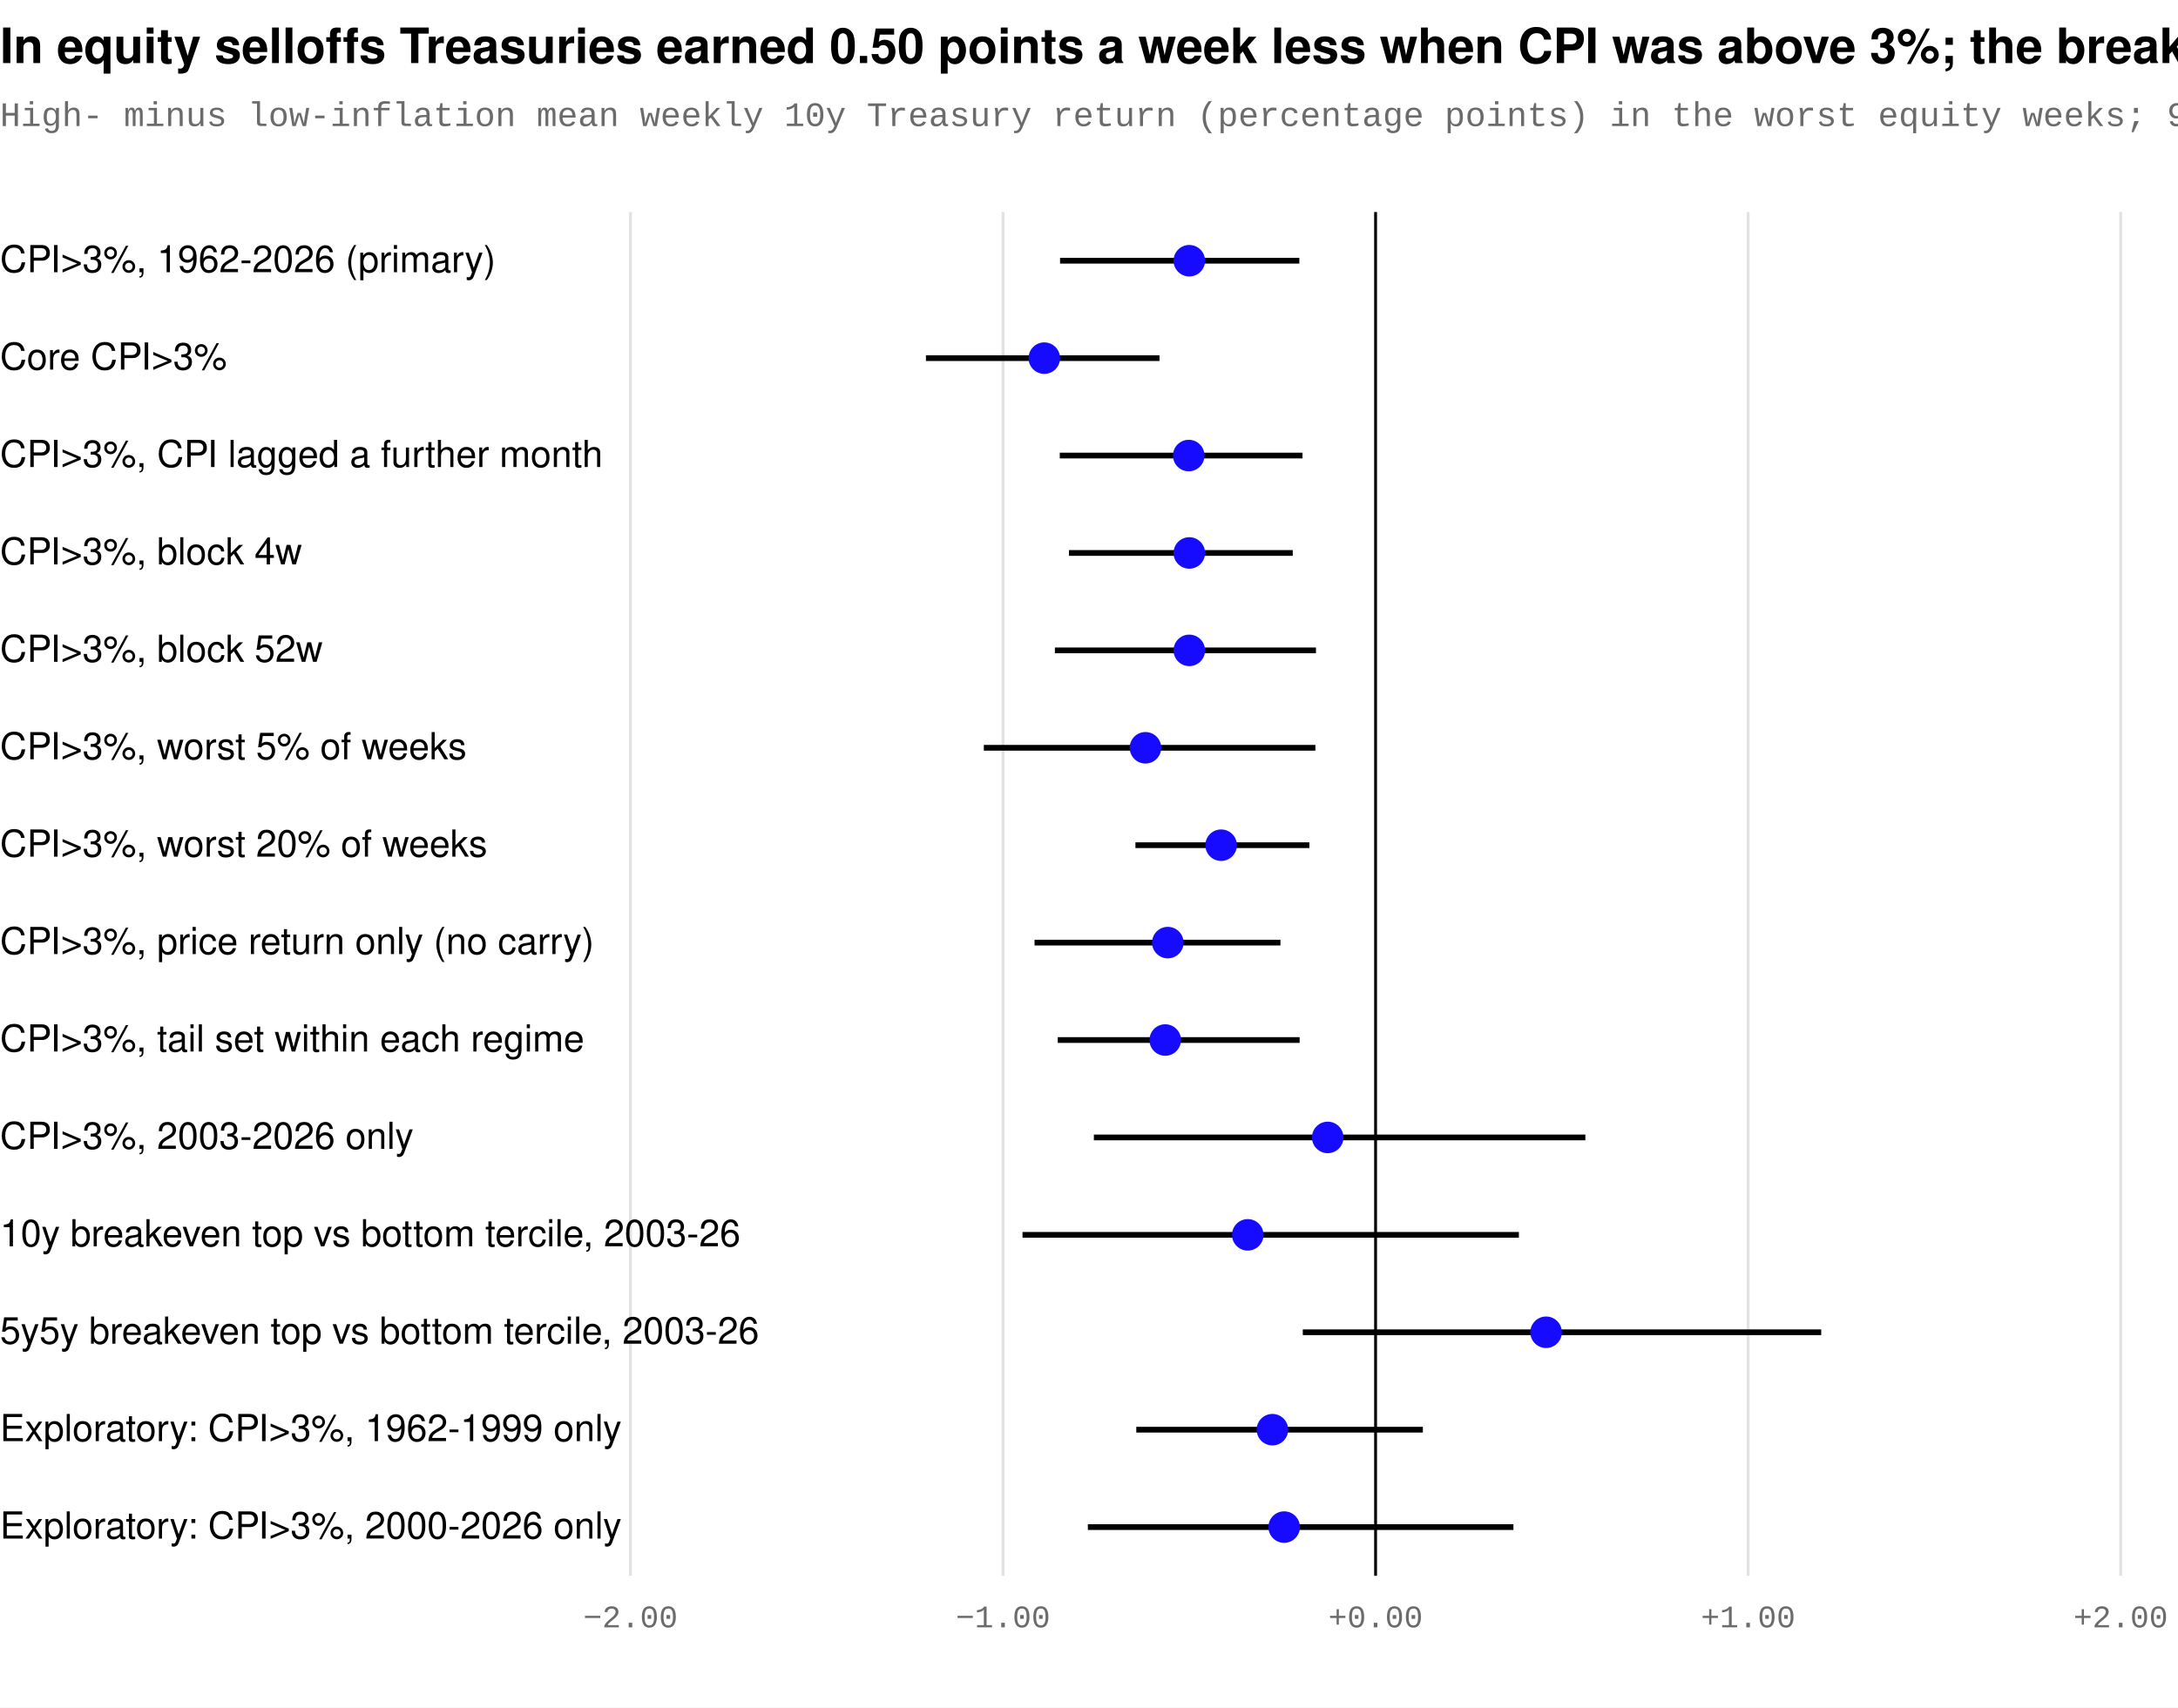
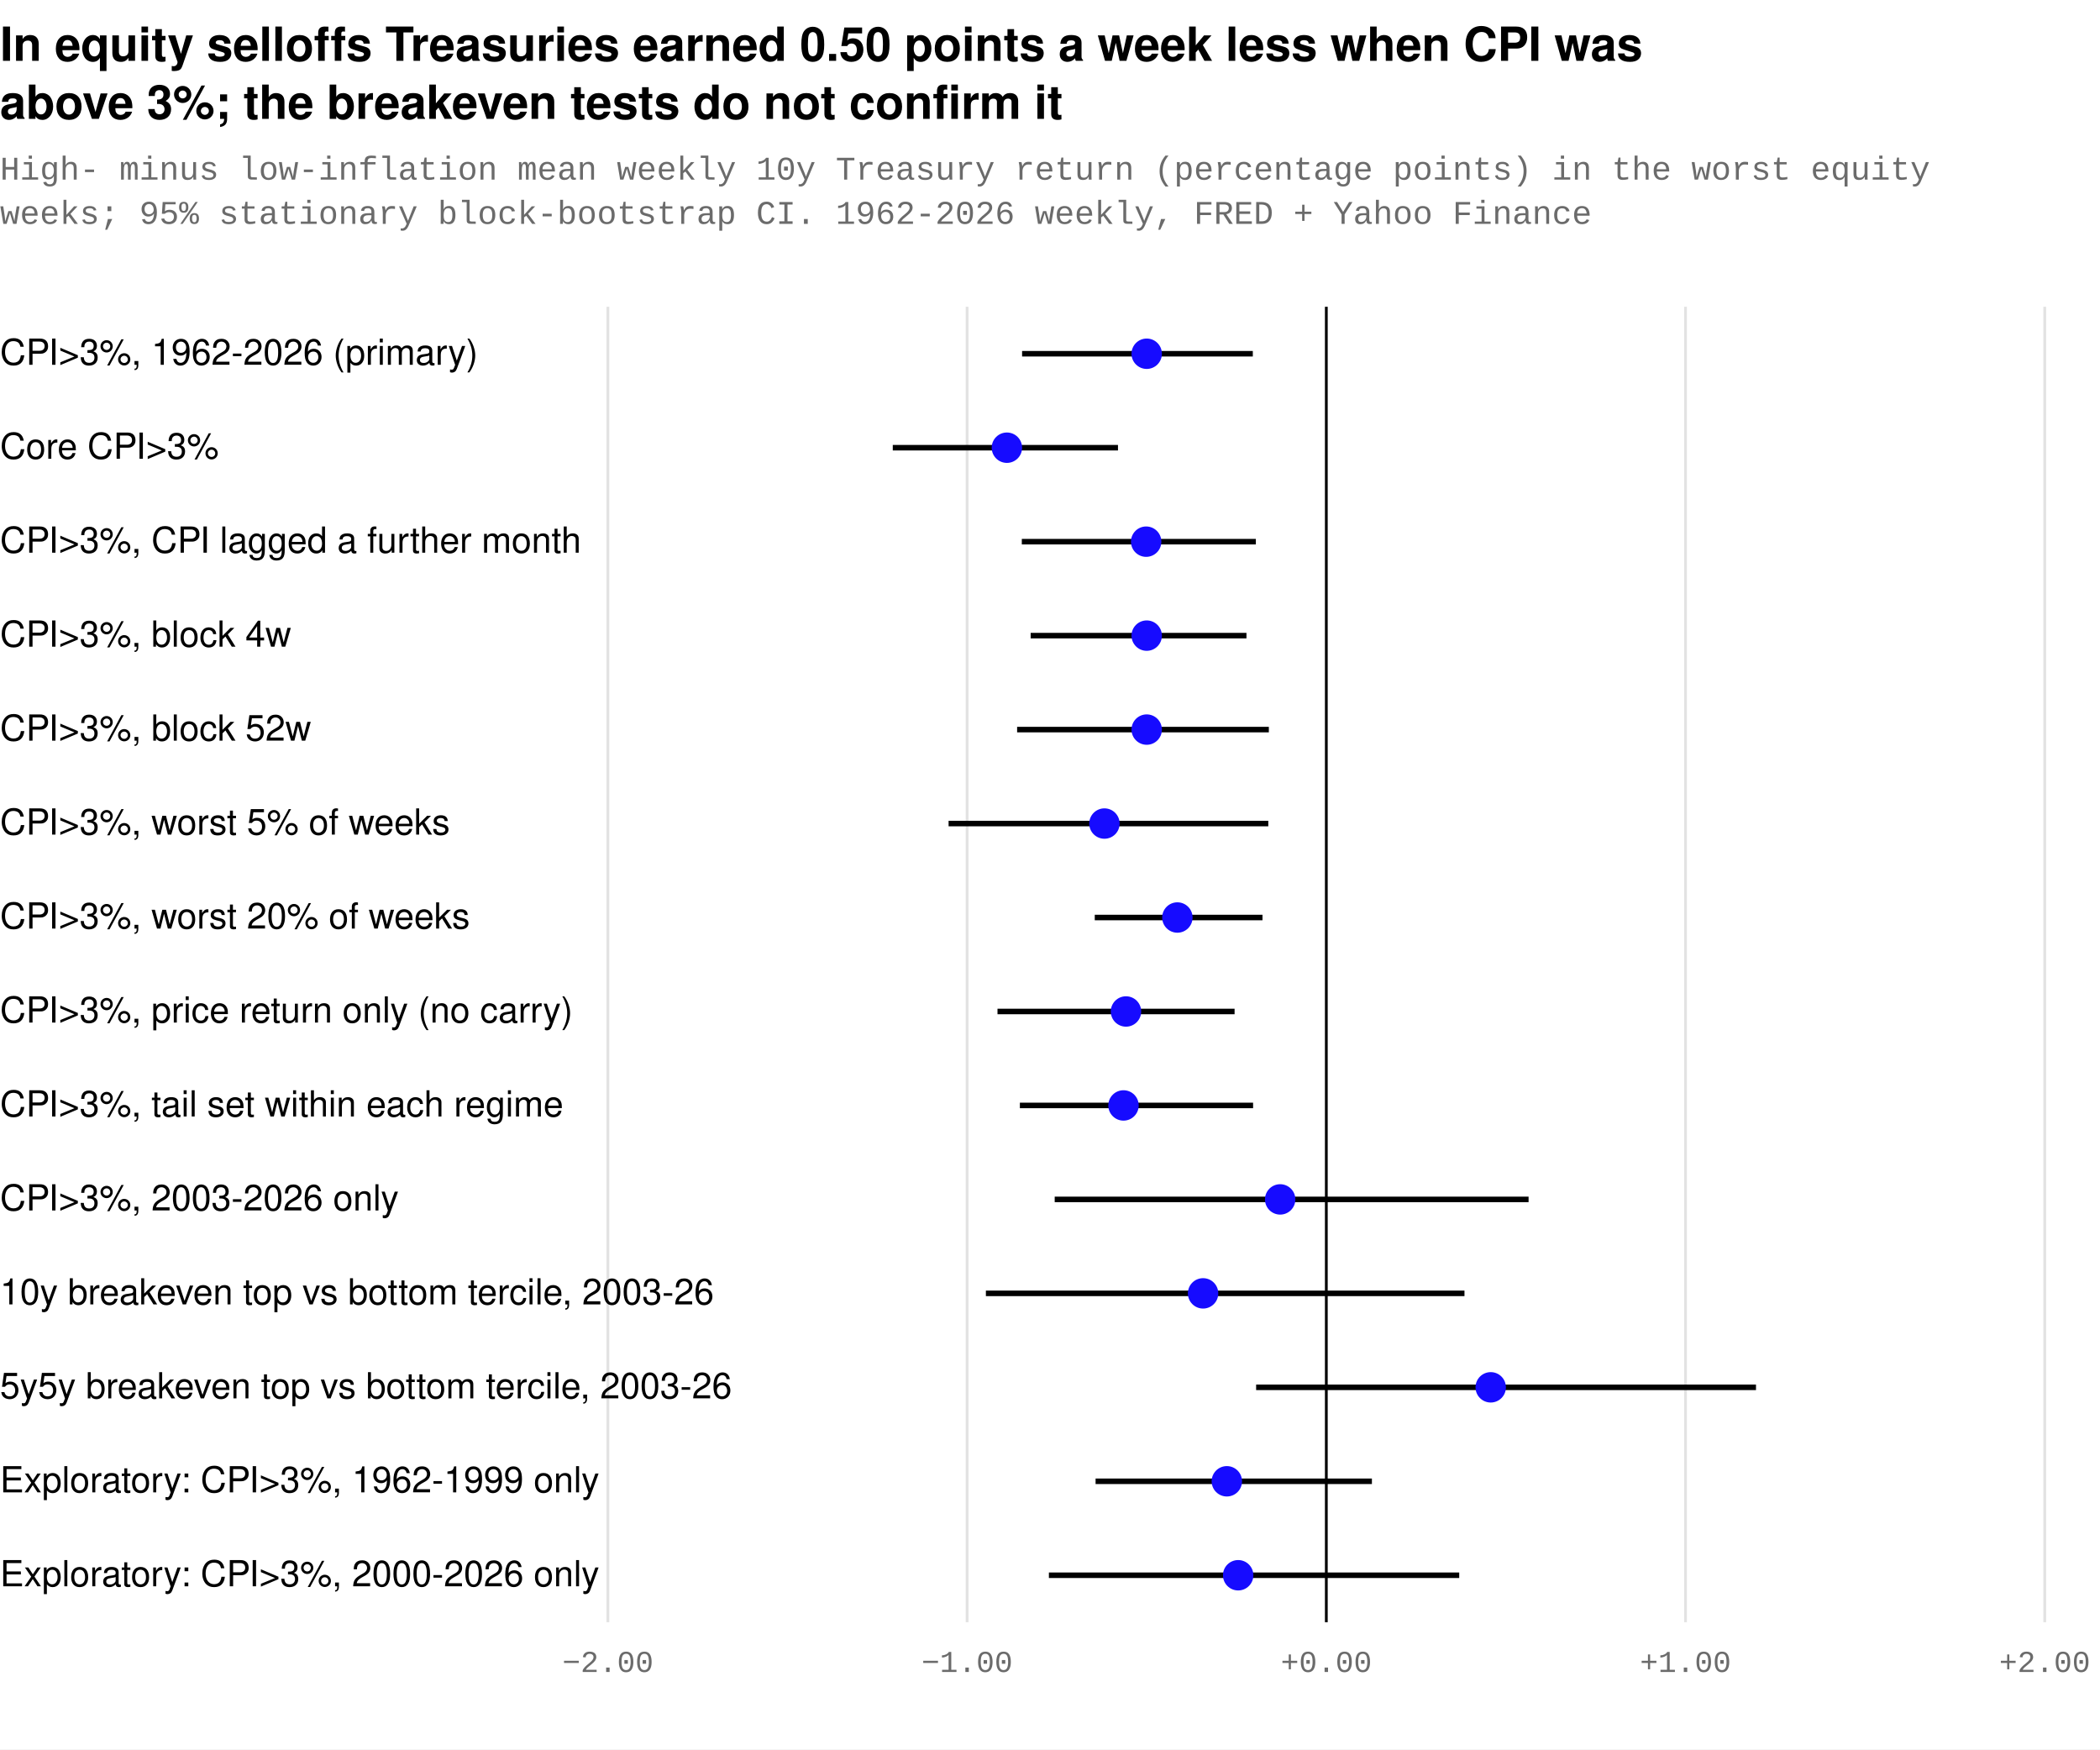
- <svg xmlns="http://www.w3.org/2000/svg" viewBox="0 0 760 596" role="img" aria-label="Interval chart of the high-minus-low inflation gap in mean 10-year Treasury weekly return during the worst equity weeks. Primary estimate -0.50 points with 95% CI [-0.85, -0.20]; the 10y breakeven tercile estimate is -0.34 [-0.95, +0.38].">
-   <rect width="760" height="596" fill="#fff" />
-   <text x="0.0" y="22.0" font-family="'Helvetica Neue', Helvetica, Arial, sans-serif" font-size="17" fill="#000" text-anchor="start" font-weight="700">In equity selloffs Treasuries earned 0.50 points a week less when CPI was above 3%; the breakeven tests do not confirm it</text>
-   <text x="0.0" y="44.0" font-family="ui-monospace, Menlo, Monaco, 'Liberation Mono', monospace" font-size="12" fill="#6b6b6b" text-anchor="start">High- minus low-inflation mean weekly 10y Treasury return (percentage points) in the worst equity weeks; 95% stationary block-bootstrap CI. 1962-2026 weekly, FRED + Yahoo Finance</text>
-   <line x1="220.0" y1="74" x2="220.0" y2="550" stroke="#e2e2e2" />
-   <text x="220.0" y="568.0" font-family="ui-monospace, Menlo, Monaco, 'Liberation Mono', monospace" font-size="11" fill="#6b6b6b" text-anchor="middle">−2.00</text>
-   <line x1="350.0" y1="74" x2="350.0" y2="550" stroke="#e2e2e2" />
-   <text x="350.0" y="568.0" font-family="ui-monospace, Menlo, Monaco, 'Liberation Mono', monospace" font-size="11" fill="#6b6b6b" text-anchor="middle">−1.00</text>
-   <line x1="480.0" y1="74" x2="480.0" y2="550" stroke="#000" />
-   <text x="480.0" y="568.0" font-family="ui-monospace, Menlo, Monaco, 'Liberation Mono', monospace" font-size="11" fill="#6b6b6b" text-anchor="middle">+0.00</text>
-   <line x1="610.0" y1="74" x2="610.0" y2="550" stroke="#e2e2e2" />
-   <text x="610.0" y="568.0" font-family="ui-monospace, Menlo, Monaco, 'Liberation Mono', monospace" font-size="11" fill="#6b6b6b" text-anchor="middle">+1.00</text>
-   <line x1="740.0" y1="74" x2="740.0" y2="550" stroke="#e2e2e2" />
-   <text x="740.0" y="568.0" font-family="ui-monospace, Menlo, Monaco, 'Liberation Mono', monospace" font-size="11" fill="#6b6b6b" text-anchor="middle">+2.00</text>
-   <text x="0.0" y="95.0" font-family="'Helvetica Neue', Helvetica, Arial, sans-serif" font-size="13" fill="#000" text-anchor="start">CPI&gt;3%, 1962-2026 (primary)</text>
-   <line x1="369.9" y1="91" x2="453.4" y2="91" stroke="#000" stroke-width="2" />
-   <circle cx="415.0" cy="91" r="5.5" fill="#160bff" />
-   <text x="0.0" y="129.0" font-family="'Helvetica Neue', Helvetica, Arial, sans-serif" font-size="13" fill="#000" text-anchor="start">Core CPI&gt;3%</text>
-   <line x1="323.1" y1="125" x2="404.6" y2="125" stroke="#000" stroke-width="2" />
-   <circle cx="364.4" cy="125" r="5.5" fill="#160bff" />
-   <text x="0.0" y="163.0" font-family="'Helvetica Neue', Helvetica, Arial, sans-serif" font-size="13" fill="#000" text-anchor="start">CPI&gt;3%, CPI lagged a further month</text>
-   <line x1="369.8" y1="159" x2="454.5" y2="159" stroke="#000" stroke-width="2" />
-   <circle cx="414.8" cy="159" r="5.5" fill="#160bff" />
-   <text x="0.0" y="197.0" font-family="'Helvetica Neue', Helvetica, Arial, sans-serif" font-size="13" fill="#000" text-anchor="start">CPI&gt;3%, block 4w</text>
-   <line x1="373.0" y1="193" x2="451.1" y2="193" stroke="#000" stroke-width="2" />
-   <circle cx="415.0" cy="193" r="5.5" fill="#160bff" />
-   <text x="0.0" y="231.0" font-family="'Helvetica Neue', Helvetica, Arial, sans-serif" font-size="13" fill="#000" text-anchor="start">CPI&gt;3%, block 52w</text>
-   <line x1="368.1" y1="227" x2="459.2" y2="227" stroke="#000" stroke-width="2" />
-   <circle cx="415.0" cy="227" r="5.5" fill="#160bff" />
-   <text x="0.0" y="265.0" font-family="'Helvetica Neue', Helvetica, Arial, sans-serif" font-size="13" fill="#000" text-anchor="start">CPI&gt;3%, worst 5% of weeks</text>
-   <line x1="343.3" y1="261" x2="459.0" y2="261" stroke="#000" stroke-width="2" />
-   <circle cx="399.7" cy="261" r="5.5" fill="#160bff" />
-   <text x="0.0" y="299.0" font-family="'Helvetica Neue', Helvetica, Arial, sans-serif" font-size="13" fill="#000" text-anchor="start">CPI&gt;3%, worst 20% of weeks</text>
-   <line x1="396.2" y1="295" x2="456.9" y2="295" stroke="#000" stroke-width="2" />
-   <circle cx="426.1" cy="295" r="5.5" fill="#160bff" />
-   <text x="0.0" y="333.0" font-family="'Helvetica Neue', Helvetica, Arial, sans-serif" font-size="13" fill="#000" text-anchor="start">CPI&gt;3%, price return only (no carry)</text>
-   <line x1="361.0" y1="329" x2="446.8" y2="329" stroke="#000" stroke-width="2" />
-   <circle cx="407.5" cy="329" r="5.5" fill="#160bff" />
-   <text x="0.0" y="367.0" font-family="'Helvetica Neue', Helvetica, Arial, sans-serif" font-size="13" fill="#000" text-anchor="start">CPI&gt;3%, tail set within each regime</text>
-   <line x1="369.1" y1="363" x2="453.5" y2="363" stroke="#000" stroke-width="2" />
-   <circle cx="406.6" cy="363" r="5.5" fill="#160bff" />
-   <text x="0.0" y="401.0" font-family="'Helvetica Neue', Helvetica, Arial, sans-serif" font-size="13" fill="#000" text-anchor="start">CPI&gt;3%, 2003-2026 only</text>
-   <line x1="381.7" y1="397" x2="553.2" y2="397" stroke="#000" stroke-width="2" />
-   <circle cx="463.3" cy="397" r="5.5" fill="#160bff" />
-   <text x="0.0" y="435.0" font-family="'Helvetica Neue', Helvetica, Arial, sans-serif" font-size="13" fill="#000" text-anchor="start">10y breakeven top vs bottom tercile, 2003-26</text>
-   <line x1="356.8" y1="431" x2="530.0" y2="431" stroke="#000" stroke-width="2" />
-   <circle cx="435.4" cy="431" r="5.5" fill="#160bff" />
-   <text x="0.0" y="469.0" font-family="'Helvetica Neue', Helvetica, Arial, sans-serif" font-size="13" fill="#000" text-anchor="start">5y5y breakeven top vs bottom tercile, 2003-26</text>
-   <line x1="454.6" y1="465" x2="635.5" y2="465" stroke="#000" stroke-width="2" />
-   <circle cx="539.5" cy="465" r="5.5" fill="#160bff" />
-   <text x="0.0" y="503.0" font-family="'Helvetica Neue', Helvetica, Arial, sans-serif" font-size="13" fill="#000" text-anchor="start">Exploratory: CPI&gt;3%, 1962-1999 only</text>
-   <line x1="396.5" y1="499" x2="496.5" y2="499" stroke="#000" stroke-width="2" />
-   <circle cx="444.0" cy="499" r="5.5" fill="#160bff" />
-   <text x="0.0" y="537.0" font-family="'Helvetica Neue', Helvetica, Arial, sans-serif" font-size="13" fill="#000" text-anchor="start">Exploratory: CPI&gt;3%, 2000-2026 only</text>
-   <line x1="379.6" y1="533" x2="528.1" y2="533" stroke="#000" stroke-width="2" />
-   <circle cx="448.1" cy="533" r="5.5" fill="#160bff" />
+ <svg xmlns="http://www.w3.org/2000/svg" viewBox="0 0 760 633" role="img" aria-label="Interval chart of the high-minus-low inflation gap in mean 10-year Treasury weekly return during the worst equity weeks. Primary estimate -0.50 points with 95% CI [-0.85, -0.20]; the 10y breakeven tercile estimate is -0.34 [-0.95, +0.38].">
+   <rect width="760" height="633" fill="#fff" />
+   <text x="0.0" y="22" font-family="'Helvetica Neue', Helvetica, Arial, sans-serif" font-size="17" fill="#000" text-anchor="start" font-weight="700">In equity selloffs Treasuries earned 0.50 points a week less when CPI was</text>
+   <text x="0.0" y="43" font-family="'Helvetica Neue', Helvetica, Arial, sans-serif" font-size="17" fill="#000" text-anchor="start" font-weight="700">above 3%; the breakeven tests do not confirm it</text>
+   <text x="0.0" y="65" font-family="ui-monospace, Menlo, Monaco, 'Liberation Mono', monospace" font-size="12" fill="#6b6b6b" text-anchor="start">High- minus low-inflation mean weekly 10y Treasury return (percentage points) in the worst equity</text>
+   <text x="0.0" y="81" font-family="ui-monospace, Menlo, Monaco, 'Liberation Mono', monospace" font-size="12" fill="#6b6b6b" text-anchor="start">weeks; 95% stationary block-bootstrap CI. 1962-2026 weekly, FRED + Yahoo Finance</text>
+   <g transform="translate(0,37)">
+     <line x1="220.0" y1="74" x2="220.0" y2="550" stroke="#e2e2e2" />
+     <text x="220.0" y="568.0" font-family="ui-monospace, Menlo, Monaco, 'Liberation Mono', monospace" font-size="11" fill="#6b6b6b" text-anchor="middle">−2.00</text>
+     <line x1="350.0" y1="74" x2="350.0" y2="550" stroke="#e2e2e2" />
+     <text x="350.0" y="568.0" font-family="ui-monospace, Menlo, Monaco, 'Liberation Mono', monospace" font-size="11" fill="#6b6b6b" text-anchor="middle">−1.00</text>
+     <line x1="480.0" y1="74" x2="480.0" y2="550" stroke="#000" />
+     <text x="480.0" y="568.0" font-family="ui-monospace, Menlo, Monaco, 'Liberation Mono', monospace" font-size="11" fill="#6b6b6b" text-anchor="middle">+0.00</text>
+     <line x1="610.0" y1="74" x2="610.0" y2="550" stroke="#e2e2e2" />
+     <text x="610.0" y="568.0" font-family="ui-monospace, Menlo, Monaco, 'Liberation Mono', monospace" font-size="11" fill="#6b6b6b" text-anchor="middle">+1.00</text>
+     <line x1="740.0" y1="74" x2="740.0" y2="550" stroke="#e2e2e2" />
+     <text x="740.0" y="568.0" font-family="ui-monospace, Menlo, Monaco, 'Liberation Mono', monospace" font-size="11" fill="#6b6b6b" text-anchor="middle">+2.00</text>
+     <text x="0.0" y="95.0" font-family="'Helvetica Neue', Helvetica, Arial, sans-serif" font-size="13" fill="#000" text-anchor="start">CPI&gt;3%, 1962-2026 (primary)</text>
+     <line x1="369.9" y1="91" x2="453.4" y2="91" stroke="#000" stroke-width="2" />
+     <circle cx="415.0" cy="91" r="5.5" fill="#160bff" />
+     <text x="0.0" y="129.0" font-family="'Helvetica Neue', Helvetica, Arial, sans-serif" font-size="13" fill="#000" text-anchor="start">Core CPI&gt;3%</text>
+     <line x1="323.1" y1="125" x2="404.6" y2="125" stroke="#000" stroke-width="2" />
+     <circle cx="364.4" cy="125" r="5.5" fill="#160bff" />
+     <text x="0.0" y="163.0" font-family="'Helvetica Neue', Helvetica, Arial, sans-serif" font-size="13" fill="#000" text-anchor="start">CPI&gt;3%, CPI lagged a further month</text>
+     <line x1="369.8" y1="159" x2="454.5" y2="159" stroke="#000" stroke-width="2" />
+     <circle cx="414.8" cy="159" r="5.5" fill="#160bff" />
+     <text x="0.0" y="197.0" font-family="'Helvetica Neue', Helvetica, Arial, sans-serif" font-size="13" fill="#000" text-anchor="start">CPI&gt;3%, block 4w</text>
+     <line x1="373.0" y1="193" x2="451.1" y2="193" stroke="#000" stroke-width="2" />
+     <circle cx="415.0" cy="193" r="5.5" fill="#160bff" />
+     <text x="0.0" y="231.0" font-family="'Helvetica Neue', Helvetica, Arial, sans-serif" font-size="13" fill="#000" text-anchor="start">CPI&gt;3%, block 52w</text>
+     <line x1="368.1" y1="227" x2="459.2" y2="227" stroke="#000" stroke-width="2" />
+     <circle cx="415.0" cy="227" r="5.5" fill="#160bff" />
+     <text x="0.0" y="265.0" font-family="'Helvetica Neue', Helvetica, Arial, sans-serif" font-size="13" fill="#000" text-anchor="start">CPI&gt;3%, worst 5% of weeks</text>
+     <line x1="343.3" y1="261" x2="459.0" y2="261" stroke="#000" stroke-width="2" />
+     <circle cx="399.7" cy="261" r="5.5" fill="#160bff" />
+     <text x="0.0" y="299.0" font-family="'Helvetica Neue', Helvetica, Arial, sans-serif" font-size="13" fill="#000" text-anchor="start">CPI&gt;3%, worst 20% of weeks</text>
+     <line x1="396.2" y1="295" x2="456.9" y2="295" stroke="#000" stroke-width="2" />
+     <circle cx="426.1" cy="295" r="5.5" fill="#160bff" />
+     <text x="0.0" y="333.0" font-family="'Helvetica Neue', Helvetica, Arial, sans-serif" font-size="13" fill="#000" text-anchor="start">CPI&gt;3%, price return only (no carry)</text>
+     <line x1="361.0" y1="329" x2="446.8" y2="329" stroke="#000" stroke-width="2" />
+     <circle cx="407.5" cy="329" r="5.5" fill="#160bff" />
+     <text x="0.0" y="367.0" font-family="'Helvetica Neue', Helvetica, Arial, sans-serif" font-size="13" fill="#000" text-anchor="start">CPI&gt;3%, tail set within each regime</text>
+     <line x1="369.1" y1="363" x2="453.5" y2="363" stroke="#000" stroke-width="2" />
+     <circle cx="406.6" cy="363" r="5.5" fill="#160bff" />
+     <text x="0.0" y="401.0" font-family="'Helvetica Neue', Helvetica, Arial, sans-serif" font-size="13" fill="#000" text-anchor="start">CPI&gt;3%, 2003-2026 only</text>
+     <line x1="381.7" y1="397" x2="553.2" y2="397" stroke="#000" stroke-width="2" />
+     <circle cx="463.3" cy="397" r="5.5" fill="#160bff" />
+     <text x="0.0" y="435.0" font-family="'Helvetica Neue', Helvetica, Arial, sans-serif" font-size="13" fill="#000" text-anchor="start">10y breakeven top vs bottom tercile, 2003-26</text>
+     <line x1="356.8" y1="431" x2="530.0" y2="431" stroke="#000" stroke-width="2" />
+     <circle cx="435.4" cy="431" r="5.5" fill="#160bff" />
+     <text x="0.0" y="469.0" font-family="'Helvetica Neue', Helvetica, Arial, sans-serif" font-size="13" fill="#000" text-anchor="start">5y5y breakeven top vs bottom tercile, 2003-26</text>
+     <line x1="454.6" y1="465" x2="635.5" y2="465" stroke="#000" stroke-width="2" />
+     <circle cx="539.5" cy="465" r="5.5" fill="#160bff" />
+     <text x="0.0" y="503.0" font-family="'Helvetica Neue', Helvetica, Arial, sans-serif" font-size="13" fill="#000" text-anchor="start">Exploratory: CPI&gt;3%, 1962-1999 only</text>
+     <line x1="396.5" y1="499" x2="496.5" y2="499" stroke="#000" stroke-width="2" />
+     <circle cx="444.0" cy="499" r="5.5" fill="#160bff" />
+     <text x="0.0" y="537.0" font-family="'Helvetica Neue', Helvetica, Arial, sans-serif" font-size="13" fill="#000" text-anchor="start">Exploratory: CPI&gt;3%, 2000-2026 only</text>
+     <line x1="379.6" y1="533" x2="528.1" y2="533" stroke="#000" stroke-width="2" />
+     <circle cx="448.1" cy="533" r="5.5" fill="#160bff" />
+   </g>
</svg>
